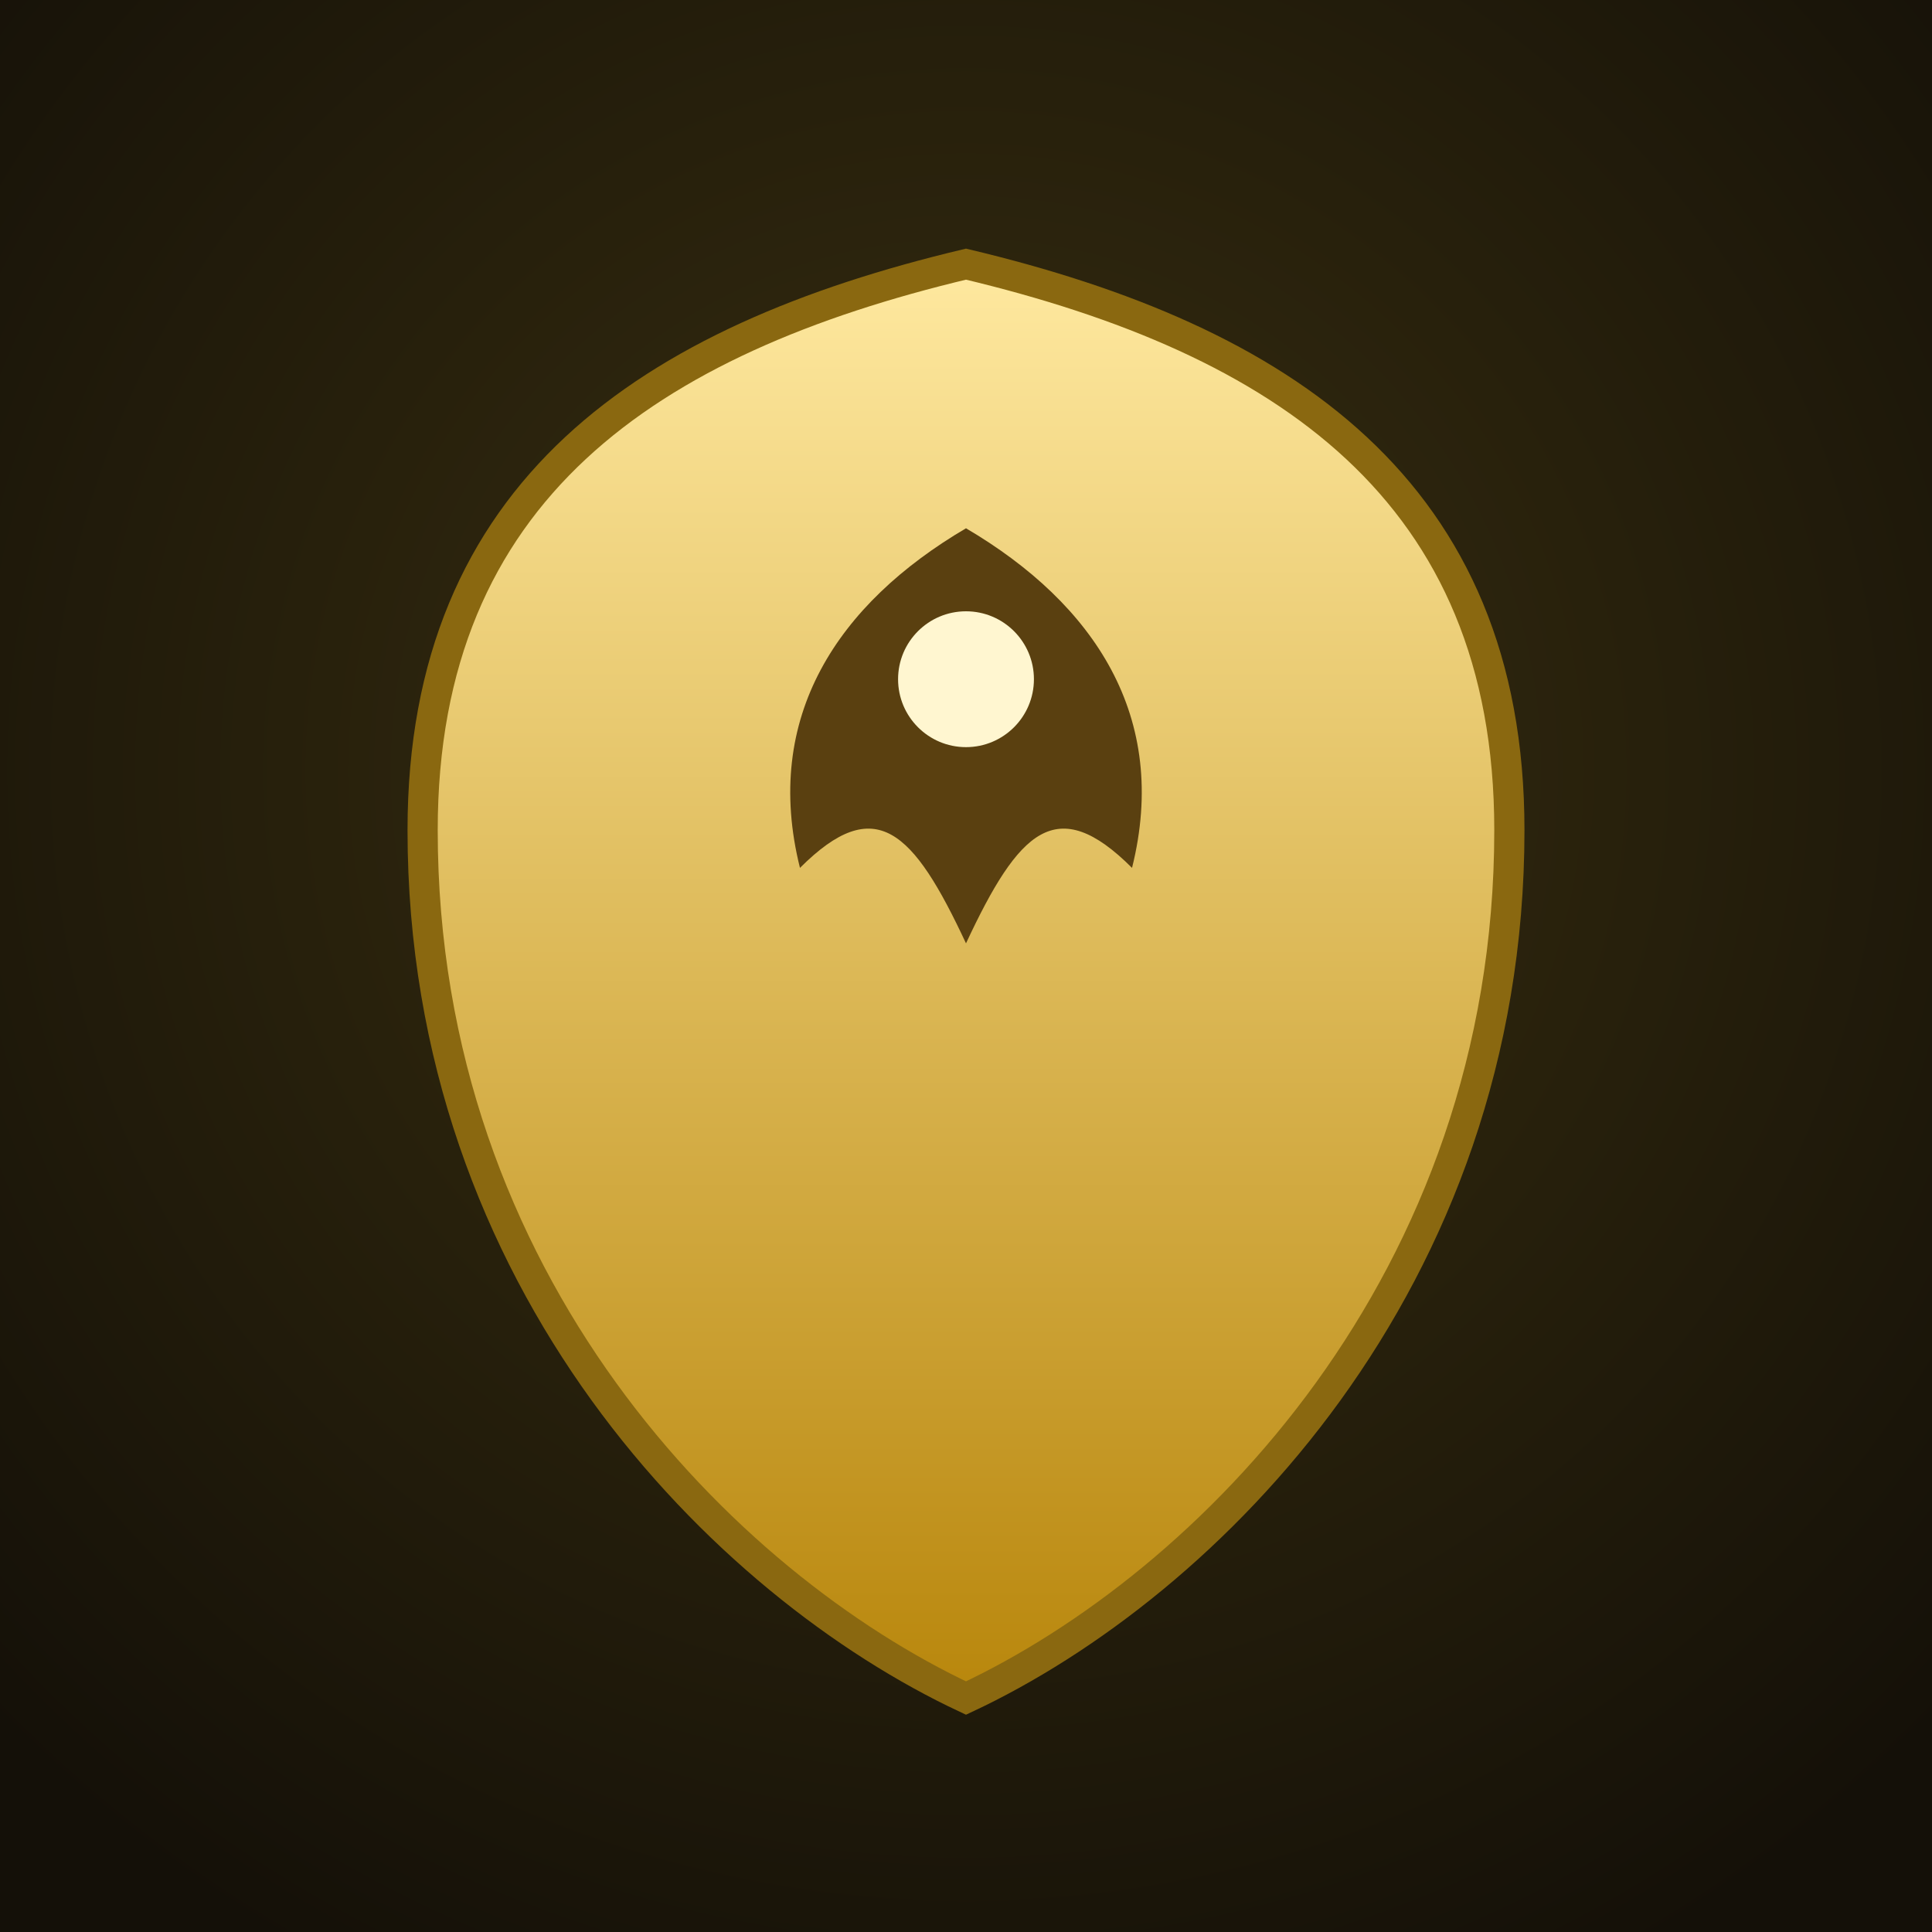
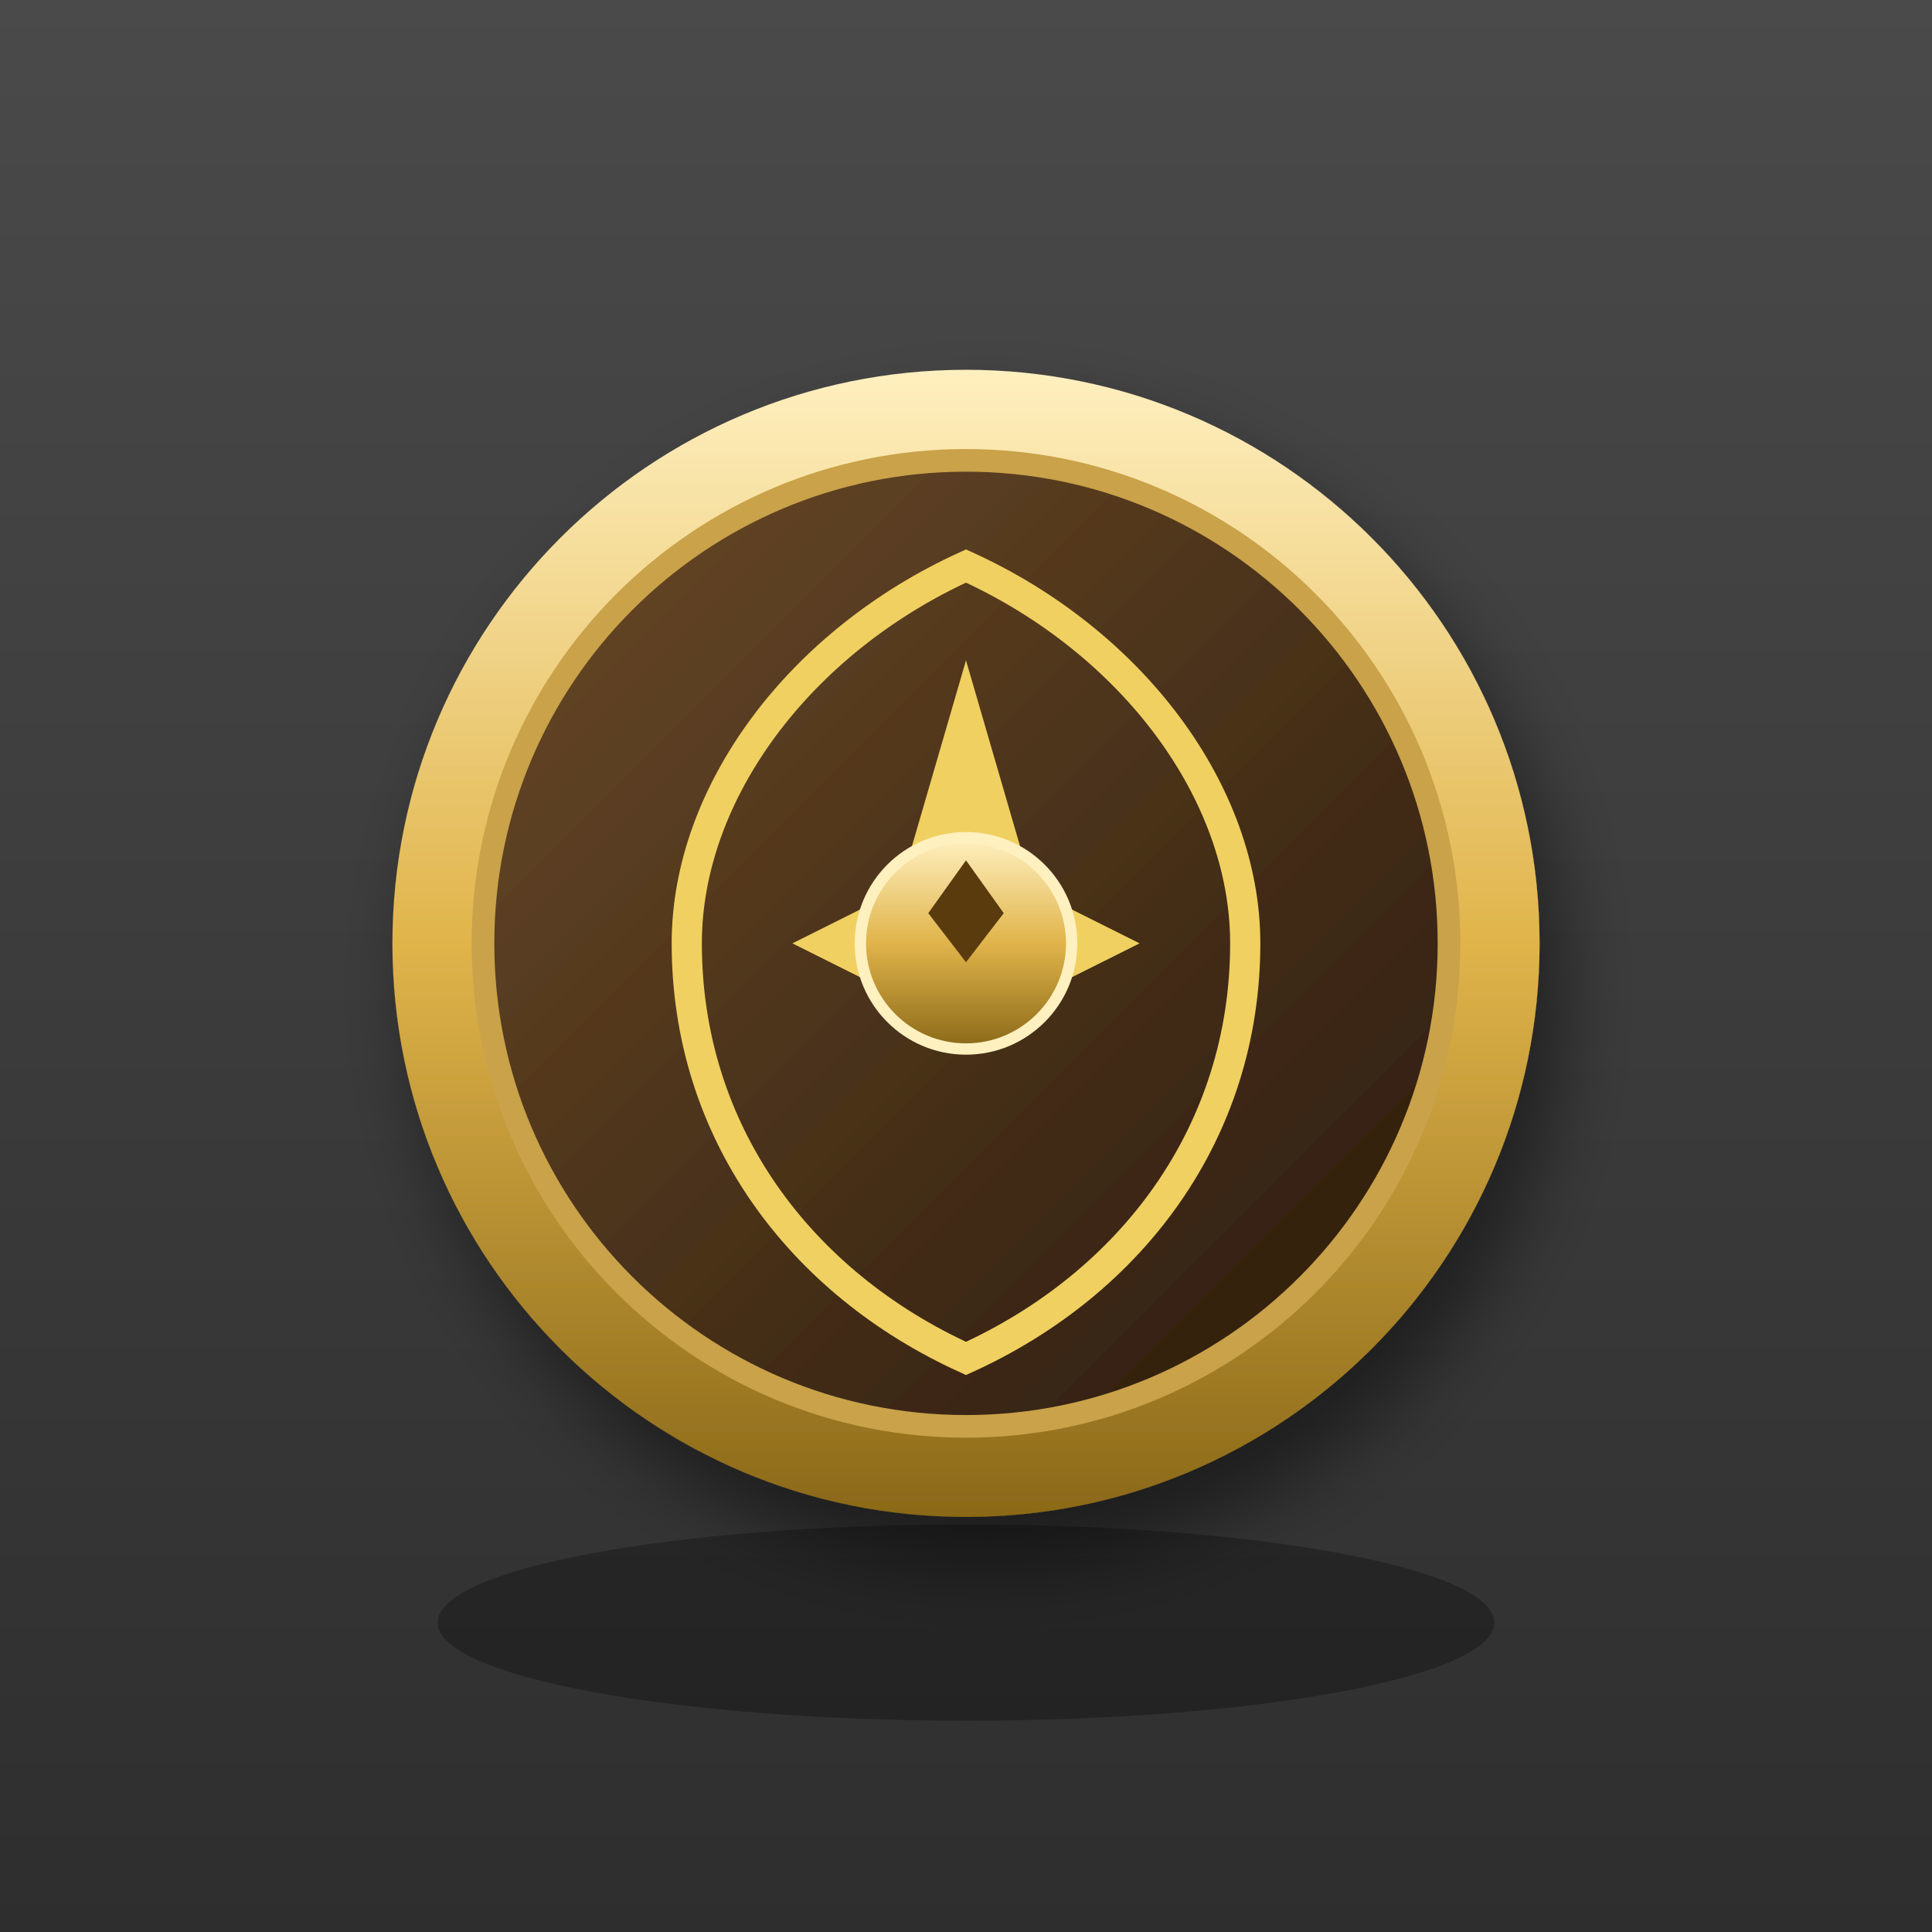
<svg xmlns="http://www.w3.org/2000/svg" viewBox="0 0 512 512">
  <defs>
-     <radialGradient id="bg" cx="50%" cy="40%" r="70%">
-       <stop offset="0" stop-color="#3a3010" />
-       <stop offset="1" stop-color="#141008" />
-     </radialGradient>
-     <linearGradient id="g" x1="0" y1="0" x2="0" y2="1">
-       <stop offset="0" stop-color="#ffe9a0" />
-       <stop offset="1" stop-color="#b8860b" />
+     <linearGradient id="bg" x1="0" y1="0" x2="0" y2="1">
+       <stop offset="0" stop-color="#4a4a4a" />
+       <stop offset="1" stop-color="#2e2e2e" />
    </linearGradient>
+     <linearGradient id="gold" x1="0" y1="0" x2="0" y2="1">
+       <stop offset="0" stop-color="#fff0c0" />
+       <stop offset=".5" stop-color="#e0b44a" />
+       <stop offset="1" stop-color="#8a6818" />
+     </linearGradient>
+     <linearGradient id="face" x1="0" y1="0" x2="1" y2="1">
+       <stop offset="0" stop-color="#6a4a28" />
+       <stop offset="1" stop-color="#2a1a0c" />
+     </linearGradient>
+     <filter id="soft">
+       <feDropShadow dx="6" dy="12" stdDeviation="10" flood-color="#000" flood-opacity=".45" />
+     </filter>
  </defs>
  <rect width="512" height="512" fill="url(#bg)" />
-   <path d="M256 70 C340 90 400 130 400 220 C400 340 320 420 256 450 C192 420 112 340 112 220 C112 130 172 90 256 70 Z" fill="url(#g)" stroke="#8a6810" stroke-width="8" />
-   <path d="M256 140 C290 160 310 190 300 230 C280 210 270 220 256 250 C242 220 232 210 212 230 C202 190 222 160 256 140 Z" fill="#5a4010" />
-   <circle cx="256" cy="180" r="18" fill="#fff6d0" />
+   <ellipse cx="256" cy="430" rx="140" ry="26" fill="#000" opacity=".28" />
+   <g filter="url(#soft)">
+     <circle cx="256" cy="250" r="152" fill="url(#gold)" />
+     <circle cx="256" cy="250" r="128" fill="url(#face)" stroke="#c9a24a" stroke-width="6" />
+     <path d="M256 150 C300 170 330 210 330 250 C330 300 300 340 256 360 C212 340 182 300 182 250 C182 210 212 170 256 150 Z" fill="none" stroke="#f0d060" stroke-width="8" />
+     <path d="M256 175 L272 230 L256 245 L240 230 Z" fill="#f0d060" />
+     <path d="M210 250 L240 235 L256 250 L240 265 Z" fill="#f0d060" />
+     <path d="M302 250 L272 265 L256 250 L272 235 Z" fill="#f0d060" />
+     <circle cx="256" cy="250" r="28" fill="url(#gold)" stroke="#fff0c0" stroke-width="3" />
+     <path d="M246 242 L256 228 L266 242 L256 255 Z" fill="#5a3a10" />
+   </g>
</svg>
